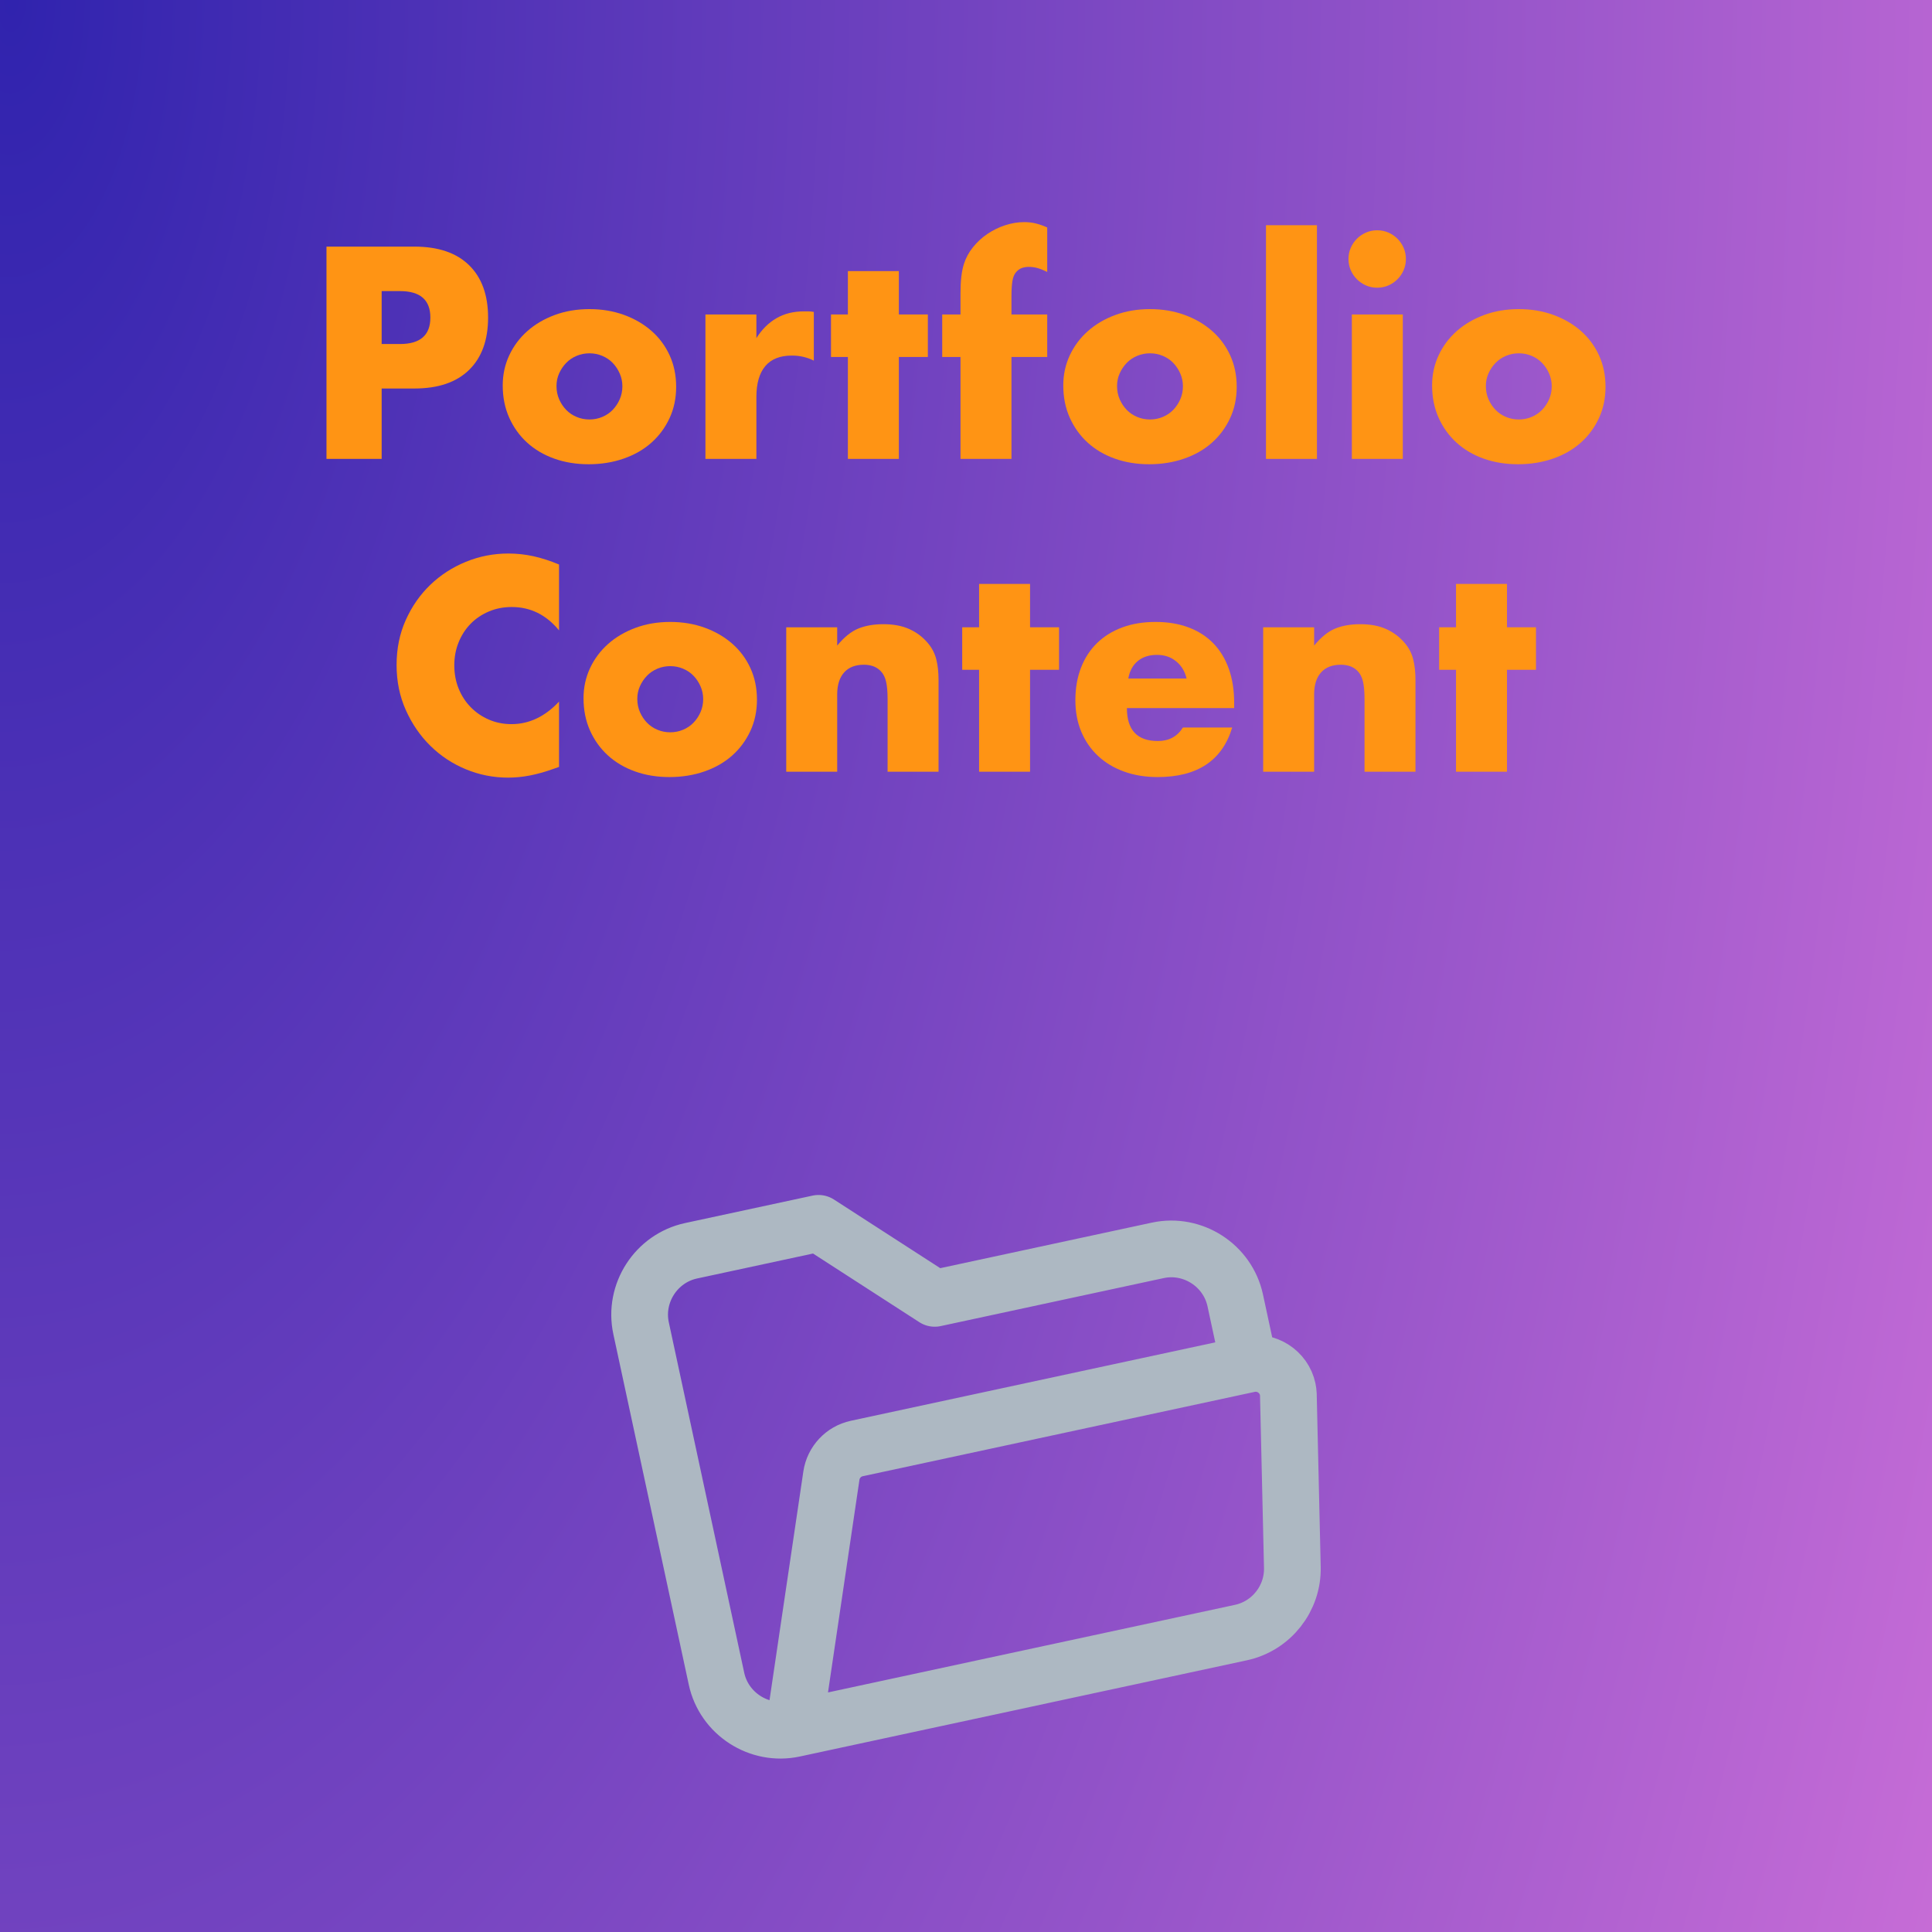
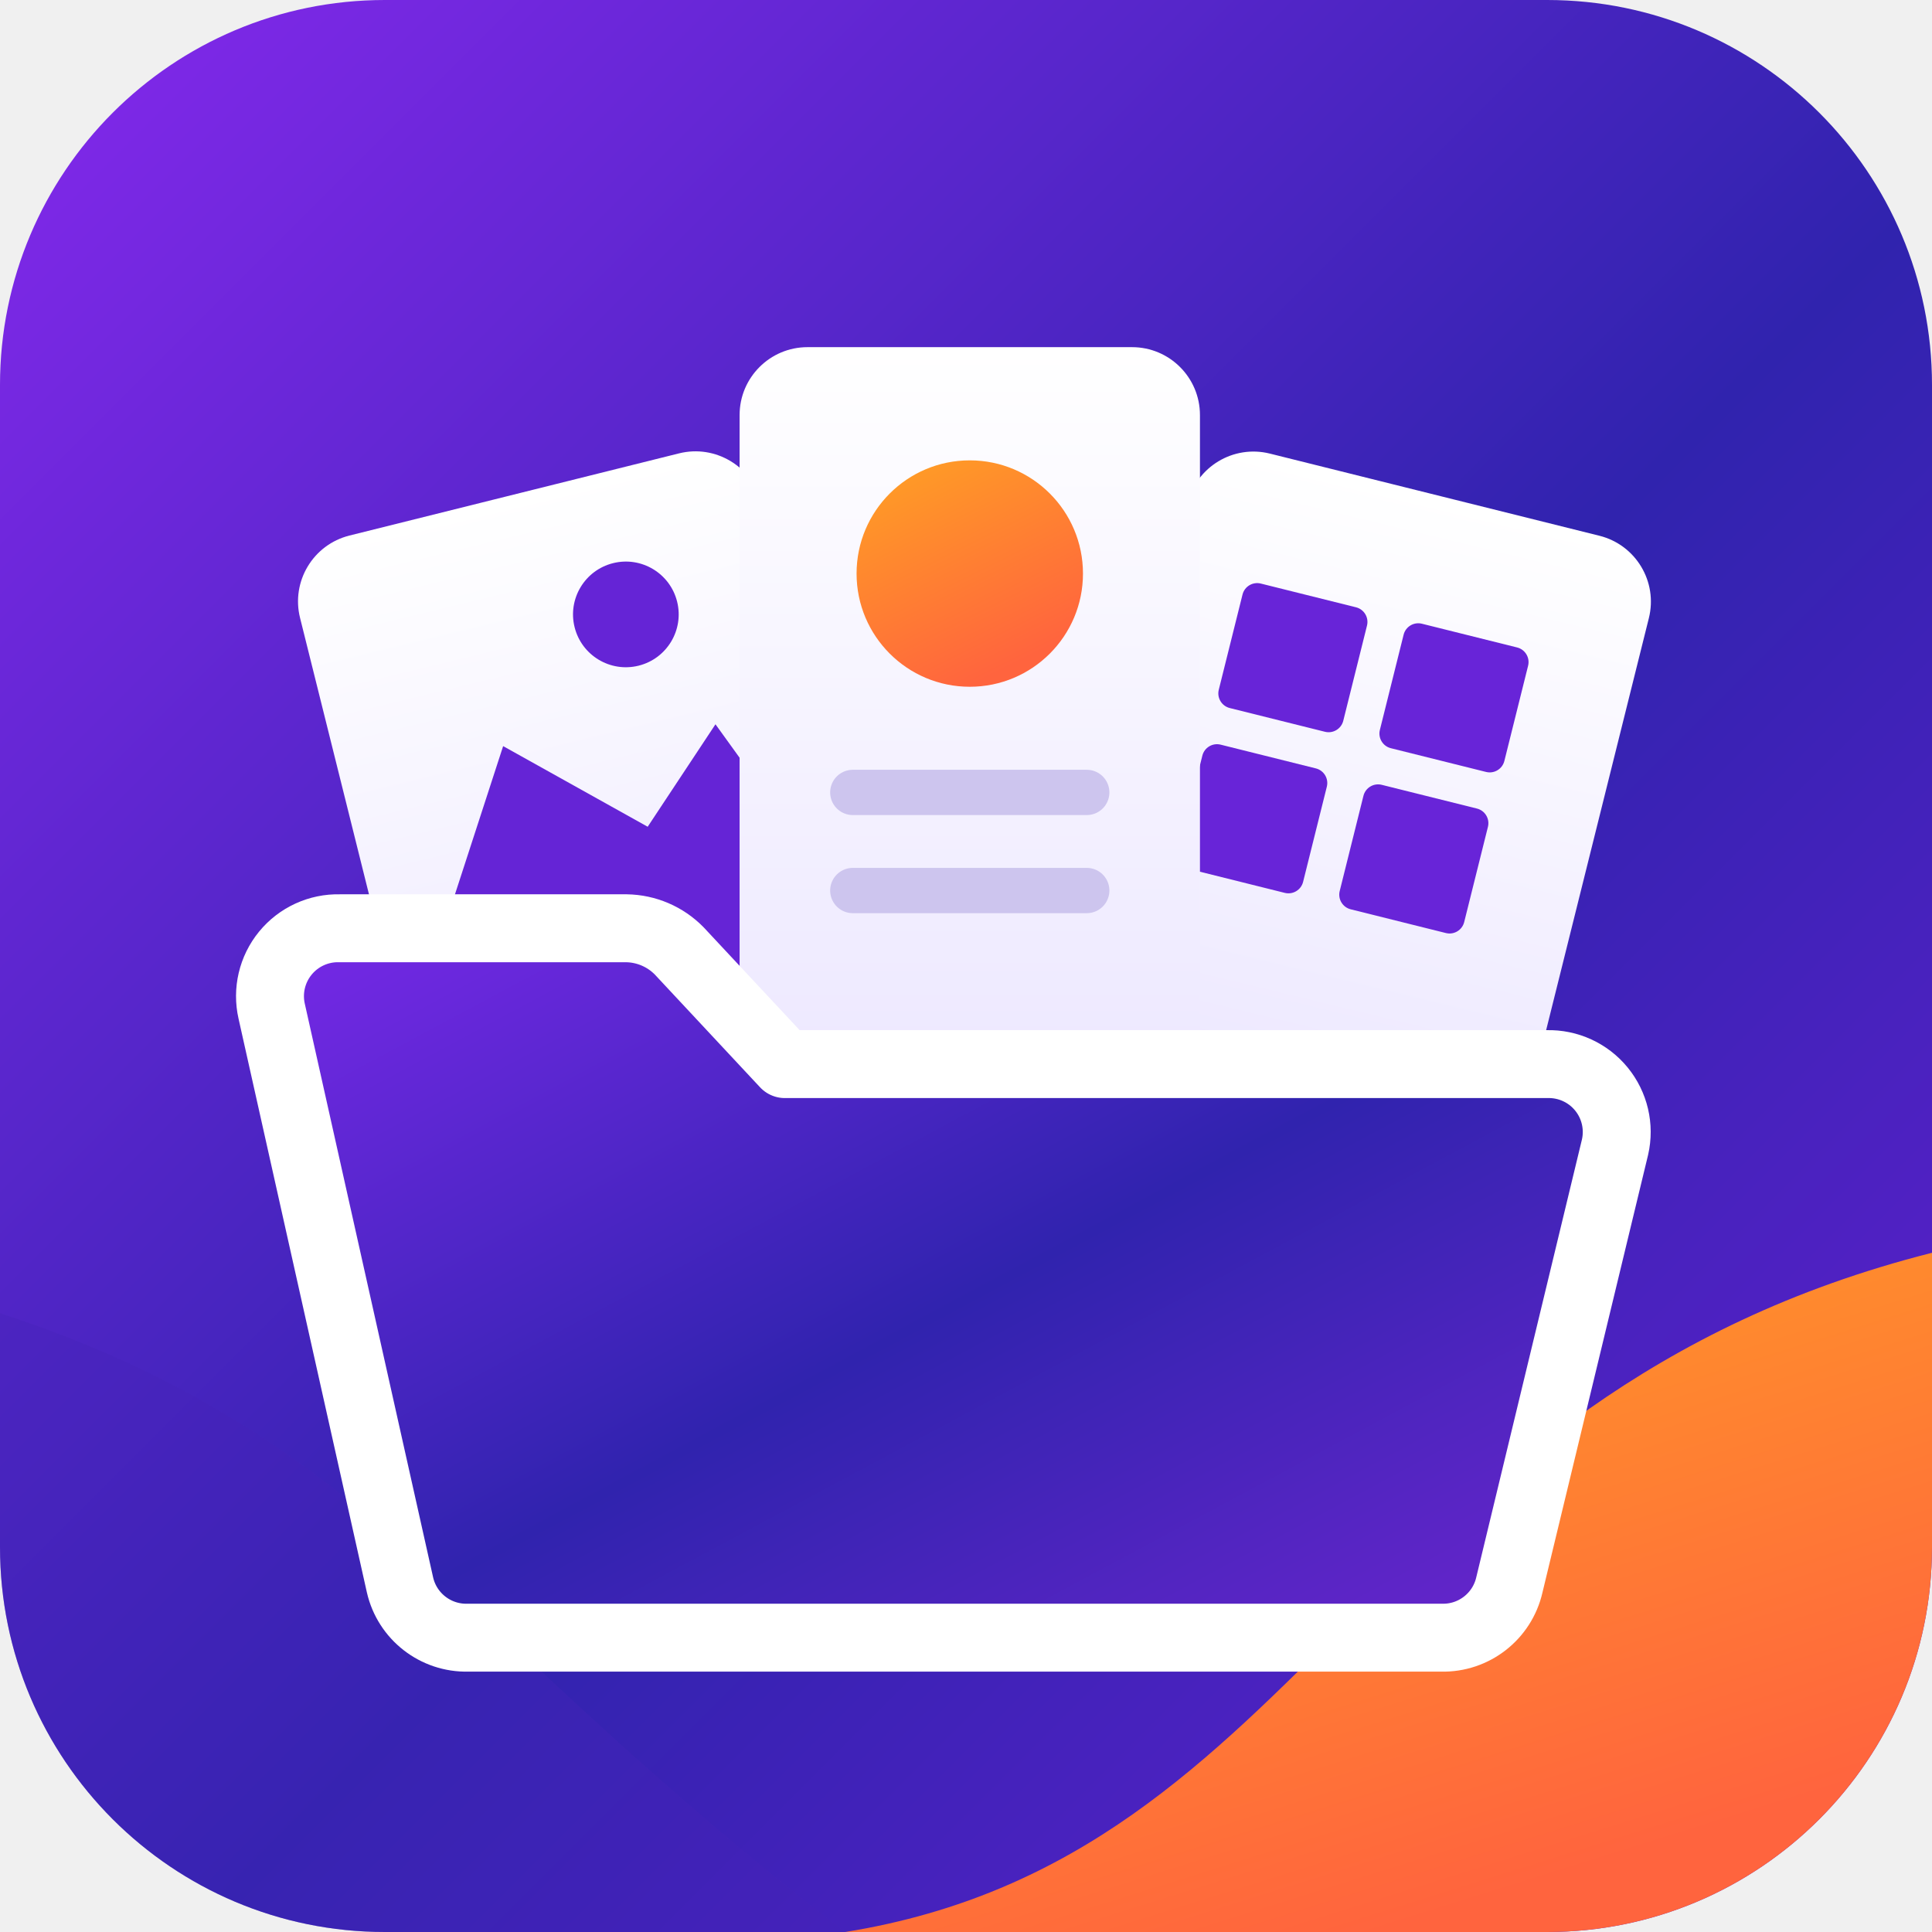
- <svg xmlns="http://www.w3.org/2000/svg" clip-rule="evenodd" fill-rule="evenodd" stroke-linejoin="round" stroke-miterlimit="2" viewBox="0 0 772 772">
-   <radialGradient id="a" cx="0" cy="0" gradientTransform="matrix(1574.88 -779.72 -779.72 -1574.88 0 772)" gradientUnits="userSpaceOnUse" r="1">
-     <stop offset="0" stop-color="#3023ae" />
-     <stop offset="1" stop-color="#c86dd7" />
-   </radialGradient>
-   <path d="m0 0h1544v772h-1544z" fill="url(#a)" transform="matrix(.5 -0 0 -1 0 772)" />
-   <g fill="#ff9414" fill-rule="nonzero" transform="translate(-341.784 -134.633)">
-     <path d="m494.29 272.1h7.313c8.1 0 12.15-3.525 12.15-10.575s-4.05-10.575-12.15-10.575h-7.313zm0 45.9h-22.05v-84.825h35.1c9.525 0 16.819 2.475 21.881 7.425 5.063 4.95 7.594 11.925 7.594 20.925s-2.531 15.975-7.594 20.925c-5.062 4.95-12.356 7.425-21.881 7.425h-13.05z" />
-     <path d="m564.153 288.862c0 1.95.356 3.732 1.068 5.344.713 1.613 1.65 3.019 2.813 4.219 1.162 1.2 2.55 2.137 4.162 2.812 1.613.675 3.319 1.013 5.119 1.013s3.506-.338 5.119-1.013c1.612-.675 3-1.612 4.162-2.812 1.163-1.2 2.1-2.606 2.813-4.219.712-1.612 1.069-3.356 1.069-5.231 0-1.8-.357-3.506-1.069-5.119-.713-1.612-1.65-3.019-2.813-4.219-1.162-1.2-2.55-2.137-4.162-2.812-1.613-.675-3.319-1.013-5.119-1.013s-3.506.338-5.119 1.013c-1.612.675-3 1.612-4.162 2.812-1.163 1.2-2.1 2.588-2.813 4.163-.712 1.575-1.068 3.262-1.068 5.062zm-21.488-.225c0-4.275.863-8.268 2.588-11.981 1.725-3.712 4.125-6.937 7.2-9.675 3.075-2.737 6.731-4.894 10.968-6.469 4.238-1.575 8.869-2.362 13.894-2.362 4.95 0 9.544.769 13.781 2.306 4.238 1.538 7.913 3.675 11.025 6.413 3.113 2.737 5.532 6 7.257 9.787 1.725 3.788 2.587 7.969 2.587 12.544s-.881 8.756-2.644 12.544c-1.762 3.787-4.181 7.05-7.256 9.787-3.075 2.738-6.769 4.856-11.081 6.356-4.313 1.5-8.981 2.25-14.006 2.25-4.95 0-9.525-.75-13.725-2.25s-7.819-3.637-10.857-6.412c-3.037-2.775-5.418-6.094-7.143-9.956-1.725-3.863-2.588-8.157-2.588-12.882z" />
-     <path d="m623.665 260.287h20.363v9.45c2.175-3.45 4.837-6.093 7.987-7.931 3.15-1.837 6.825-2.756 11.025-2.756h1.744c.637 0 1.369.075 2.194.225v19.462c-2.7-1.35-5.625-2.025-8.775-2.025-4.725 0-8.269 1.407-10.632 4.219-2.362 2.813-3.543 6.919-3.543 12.319v24.75h-20.363z" />
-     <path d="m700.953 277.275v40.725h-20.363v-40.725h-6.75v-16.988h6.75v-17.325h20.363v17.325h11.587v16.988z" />
-     <path d="m745.953 277.275v40.725h-20.363v-40.725h-7.312v-16.988h7.312v-8.662c0-4.8.45-8.625 1.35-11.475.75-2.4 1.95-4.631 3.6-6.694 1.65-2.062 3.581-3.844 5.794-5.344 2.212-1.5 4.594-2.662 7.144-3.487s5.062-1.238 7.537-1.238c1.725 0 3.319.188 4.781.563 1.463.375 2.944.9 4.444 1.575v17.775c-1.35-.675-2.606-1.181-3.769-1.519-1.162-.337-2.381-.506-3.656-.506-.825 0-1.669.131-2.531.394-.863.262-1.669.806-2.419 1.631s-1.256 2.006-1.519 3.544c-.262 1.537-.393 3.618-.393 6.243v7.2h14.287v16.988z" />
-     <path d="m788.14 288.862c0 1.95.356 3.732 1.069 5.344.712 1.613 1.65 3.019 2.812 4.219 1.163 1.2 2.55 2.137 4.163 2.812 1.612.675 3.319 1.013 5.119 1.013s3.506-.338 5.118-1.013c1.613-.675 3-1.612 4.163-2.812 1.162-1.2 2.1-2.606 2.812-4.219.713-1.612 1.069-3.356 1.069-5.231 0-1.8-.356-3.506-1.069-5.119-.712-1.612-1.65-3.019-2.812-4.219-1.163-1.2-2.55-2.137-4.163-2.812-1.612-.675-3.318-1.013-5.118-1.013s-3.507.338-5.119 1.013c-1.613.675-3 1.612-4.163 2.812-1.162 1.2-2.1 2.588-2.812 4.163-.713 1.575-1.069 3.262-1.069 5.062zm-21.487-.225c0-4.275.862-8.268 2.587-11.981 1.725-3.712 4.125-6.937 7.2-9.675 3.075-2.737 6.731-4.894 10.969-6.469 4.237-1.575 8.869-2.362 13.894-2.362 4.95 0 9.543.769 13.781 2.306 4.237 1.538 7.912 3.675 11.025 6.413 3.112 2.737 5.531 6 7.256 9.787 1.725 3.788 2.588 7.969 2.588 12.544s-.882 8.756-2.644 12.544c-1.763 3.787-4.181 7.05-7.256 9.787-3.075 2.738-6.769 4.856-11.082 6.356-4.312 1.5-8.981 2.25-14.006 2.25-4.95 0-9.525-.75-13.725-2.25s-7.819-3.637-10.856-6.412c-3.038-2.775-5.419-6.094-7.144-9.956-1.725-3.863-2.587-8.157-2.587-12.882z" />
-     <path d="m847.653 224.625h20.362v93.375h-20.362z" />
-     <path d="m902.328 260.287v57.713h-20.363v-57.713zm-21.713-22.162c0-1.575.3-3.056.9-4.444.6-1.387 1.425-2.606 2.475-3.656s2.269-1.875 3.656-2.475c1.388-.6 2.869-.9 4.444-.9s3.056.3 4.444.9c1.387.6 2.606 1.425 3.656 2.475s1.875 2.269 2.475 3.656c.6 1.388.9 2.869.9 4.444s-.3 3.056-.9 4.444c-.6 1.387-1.425 2.606-2.475 3.656s-2.269 1.875-3.656 2.475c-1.388.6-2.869.9-4.444.9s-3.056-.3-4.444-.9c-1.387-.6-2.606-1.425-3.656-2.475s-1.875-2.269-2.475-3.656c-.6-1.388-.9-2.869-.9-4.444z" />
-     <path d="m935.515 288.862c0 1.95.356 3.732 1.069 5.344.712 1.613 1.65 3.019 2.812 4.219 1.163 1.2 2.55 2.137 4.163 2.812 1.612.675 3.319 1.013 5.119 1.013s3.506-.338 5.118-1.013c1.613-.675 3-1.612 4.163-2.812 1.162-1.2 2.1-2.606 2.812-4.219.713-1.612 1.069-3.356 1.069-5.231 0-1.8-.356-3.506-1.069-5.119-.712-1.612-1.65-3.019-2.812-4.219-1.163-1.2-2.55-2.137-4.163-2.812-1.612-.675-3.318-1.013-5.118-1.013s-3.507.338-5.119 1.013c-1.613.675-3 1.612-4.163 2.812-1.162 1.2-2.1 2.588-2.812 4.163-.713 1.575-1.069 3.262-1.069 5.062zm-21.487-.225c0-4.275.862-8.268 2.587-11.981 1.725-3.712 4.125-6.937 7.2-9.675 3.075-2.737 6.731-4.894 10.969-6.469 4.237-1.575 8.869-2.362 13.894-2.362 4.95 0 9.543.769 13.781 2.306 4.237 1.538 7.912 3.675 11.025 6.413 3.112 2.737 5.531 6 7.256 9.787 1.725 3.788 2.588 7.969 2.588 12.544s-.882 8.756-2.644 12.544c-1.763 3.787-4.181 7.05-7.256 9.787-3.075 2.738-6.769 4.856-11.082 6.356-4.312 1.5-8.981 2.25-14.006 2.25-4.95 0-9.525-.75-13.725-2.25s-7.819-3.637-10.856-6.412c-3.038-2.775-5.419-6.094-7.144-9.956-1.725-3.863-2.587-8.157-2.587-12.882z" />
-     <path d="m565.165 386.525c-5.1-6.225-11.4-9.338-18.9-9.338-3.3 0-6.356.6-9.169 1.8-2.812 1.2-5.231 2.832-7.256 4.894-2.025 2.063-3.619 4.519-4.781 7.369-1.163 2.85-1.744 5.925-1.744 9.225 0 3.375.581 6.487 1.744 9.337 1.162 2.85 2.775 5.325 4.837 7.425 2.063 2.1 4.482 3.75 7.257 4.95s5.775 1.8 9 1.8c7.05 0 13.387-3 19.012-9v26.1l-2.25.788c-3.375 1.2-6.525 2.081-9.45 2.644-2.925.562-5.812.843-8.662.843-5.85 0-11.457-1.106-16.819-3.318-5.363-2.213-10.088-5.325-14.175-9.338-4.088-4.012-7.369-8.775-9.844-14.287-2.475-5.513-3.712-11.532-3.712-18.057s1.218-12.506 3.656-17.943c2.437-5.438 5.7-10.125 9.787-14.063 4.088-3.937 8.832-7.012 14.232-9.225 5.4-2.212 11.062-3.319 16.987-3.319 3.375 0 6.694.357 9.956 1.069 3.263.713 6.694 1.819 10.294 3.319z" />
-     <path d="m596.44 413.862c0 1.95.356 3.732 1.069 5.344.712 1.613 1.65 3.019 2.812 4.219 1.163 1.2 2.55 2.137 4.163 2.812 1.612.675 3.319 1.013 5.119 1.013s3.506-.338 5.118-1.013c1.613-.675 3-1.612 4.163-2.812 1.162-1.2 2.1-2.606 2.812-4.219.713-1.612 1.069-3.356 1.069-5.231 0-1.8-.356-3.506-1.069-5.119-.712-1.612-1.65-3.019-2.812-4.219-1.163-1.2-2.55-2.137-4.163-2.812-1.612-.675-3.318-1.013-5.118-1.013s-3.507.338-5.119 1.013c-1.613.675-3 1.612-4.163 2.812-1.162 1.2-2.1 2.588-2.812 4.163-.713 1.575-1.069 3.262-1.069 5.062zm-21.487-.225c0-4.275.862-8.268 2.587-11.981 1.725-3.712 4.125-6.937 7.2-9.675 3.075-2.737 6.731-4.894 10.969-6.469 4.237-1.575 8.869-2.362 13.894-2.362 4.95 0 9.543.769 13.781 2.306 4.237 1.538 7.912 3.675 11.025 6.413 3.112 2.737 5.531 6 7.256 9.787 1.725 3.788 2.588 7.969 2.588 12.544s-.882 8.756-2.644 12.544c-1.763 3.787-4.181 7.05-7.256 9.787-3.075 2.738-6.769 4.856-11.082 6.356-4.312 1.5-8.981 2.25-14.006 2.25-4.95 0-9.525-.75-13.725-2.25s-7.819-3.637-10.856-6.412c-3.038-2.775-5.419-6.094-7.144-9.956-1.725-3.863-2.587-8.157-2.587-12.882z" />
-     <path d="m655.953 385.287h20.362v7.313c2.775-3.375 5.588-5.644 8.438-6.806 2.85-1.163 6.187-1.744 10.012-1.744 4.05 0 7.519.656 10.406 1.969 2.888 1.312 5.344 3.168 7.369 5.568 1.65 1.95 2.775 4.125 3.375 6.525s.9 5.138.9 8.213v36.675h-20.362v-29.138c0-2.85-.207-5.156-.619-6.918-.413-1.763-1.144-3.169-2.194-4.219-.9-.9-1.912-1.538-3.037-1.913s-2.325-.562-3.6-.562c-3.45 0-6.094 1.031-7.932 3.094-1.837 2.062-2.756 5.006-2.756 8.831v30.825h-20.362z" />
-     <path d="m753.378 402.275v40.725h-20.363v-40.725h-6.75v-16.988h6.75v-17.325h20.363v17.325h11.587v16.988z" />
-     <path d="m815.928 405.762c-.675-2.85-2.063-5.137-4.163-6.862s-4.65-2.588-7.65-2.588c-3.15 0-5.719.825-7.706 2.475-1.988 1.65-3.244 3.975-3.769 6.975zm-23.85 11.813c0 8.775 4.125 13.162 12.375 13.162 4.425 0 7.762-1.8 10.012-5.4h19.688c-3.975 13.2-13.913 19.8-29.813 19.8-4.875 0-9.337-.731-13.387-2.193-4.05-1.463-7.519-3.544-10.407-6.244-2.887-2.7-5.118-5.925-6.693-9.675s-2.363-7.95-2.363-12.6c0-4.8.75-9.131 2.25-12.994 1.5-3.862 3.638-7.144 6.413-9.844s6.131-4.781 10.068-6.243c3.938-1.463 8.382-2.194 13.332-2.194 4.875 0 9.262.731 13.162 2.194 3.9 1.462 7.2 3.581 9.9 6.356s4.763 6.169 6.188 10.181c1.425 4.013 2.137 8.531 2.137 13.556v2.138z" />
-     <path d="m846.528 385.287h20.362v7.313c2.775-3.375 5.588-5.644 8.438-6.806 2.85-1.163 6.187-1.744 10.012-1.744 4.05 0 7.519.656 10.406 1.969 2.888 1.312 5.344 3.168 7.369 5.568 1.65 1.95 2.775 4.125 3.375 6.525s.9 5.138.9 8.213v36.675h-20.362v-29.138c0-2.85-.207-5.156-.619-6.918-.413-1.763-1.144-3.169-2.194-4.219-.9-.9-1.912-1.538-3.037-1.913s-2.325-.562-3.6-.562c-3.45 0-6.094 1.031-7.932 3.094-1.837 2.062-2.756 5.006-2.756 8.831v30.825h-20.362z" />
-     <path d="m943.953 402.275v40.725h-20.363v-40.725h-6.75v-16.988h6.75v-17.325h20.363v17.325h11.587v16.988z" />
+ <svg xmlns="http://www.w3.org/2000/svg" width="256" height="256" viewBox="0 0 256 256">
+   <defs>
+     <linearGradient id="background" x1="0" y1="0" x2="1" y2="1">
+       <stop stop-color="#8629ed" />
+       <stop offset=".55" stop-color="#3023ae" />
+       <stop offset="1" stop-color="#6720d2" />
+     </linearGradient>
+     <linearGradient id="card" x1="0" y1="0" x2="0" y2="1">
+       <stop stop-color="#ffffff" />
+       <stop offset="1" stop-color="#e9e3ff" />
+     </linearGradient>
+     <linearGradient id="orange" x1="0" y1="0" x2=".5" y2="1">
+       <stop stop-color="#ffa223" />
+       <stop offset="1" stop-color="#ff643e" />
+     </linearGradient>
+     <linearGradient id="folder" x1="0" y1="0" x2="1" y2="1">
+       <stop stop-color="#7829e8" />
+       <stop offset=".52" stop-color="#3023ae" />
+       <stop offset="1" stop-color="#6c26cf" />
+     </linearGradient>
+   </defs>
+   <defs>
+     <clipPath id="tile">
+       <rect width="256" height="256" rx="51" />
+     </clipPath>
+   </defs>
+   <g clip-path="url(#tile)">
+     <rect width="256" height="256" fill="url(#background)" />
+     <path d="M112 256C174 246 181 185 256 166v90z" fill="url(#orange)" />
+     <path d="M0 256V174c49 16 61 43 112 82z" fill="#4623b8" opacity=".35" />
+     <g id="portfolio-mark">
+       <g transform="rotate(-14 80 111)">
+         <rect x="48" y="64" width="63" height="99" rx="9" fill="url(#card)" />
+         <circle cx="90" cy="83" r="7" fill="#6524d6" />
+         <path d="M55 120l15-24 16 15 12-11 8 20v23H55z" fill="#6524d6" />
+       </g>
+       <g transform="rotate(14 178 112)">
+         <rect x="147" y="64" width="63" height="99" rx="9" fill="url(#card)" />
+         <g fill="#6824d8">
+           <rect x="157" y="81" width="17" height="17" rx="2" />
+           <rect x="179" y="81" width="17" height="17" rx="2" />
+           <rect x="157" y="103" width="17" height="17" rx="2" />
+           <rect x="179" y="103" width="17" height="17" rx="2" />
+         </g>
+       </g>
+       <rect x="98" y="46" width="61" height="117" rx="9" fill="url(#card)" />
+       <circle cx="128.5" cy="76" r="15" fill="url(#orange)" />
+       <g stroke="#cdc5ee" stroke-width="6" stroke-linecap="round">
+         <path d="M113 105h31" />
+         <path d="M113 118h31" />
+       </g>
+       <path d="M45 123h38a10 10 0 0 1 7 3l14 15h101a9 9 0 0 1 9 11l-14 58a9 9 0 0 1-9 7H62a9 9 0 0 1-9-7l-17-76a9 9 0 0 1 9-11z" fill="url(#folder)" stroke="#ffffff" stroke-width="9" stroke-linejoin="round" />
+     </g>
  </g>
-   <path d="m5 19 2.757-7.351c.146-.389.52-.649.936-.649h12.307c.548 0 1 .452 1 1 0 .055-.005.11-.014.164l-.996 5.211c-.179.939-1.008 1.625-1.964 1.625zm0 0c-1.097 0-2-.903-2-2v-11c0-1.097.903-2 2-2h4l3 3h7c1.097 0 2 .903 2 2v2" fill="none" stroke="#adb8c2" stroke-width="1.74" transform="matrix(12.7334 -2.74023 2.74023 12.7334 201.522 462.557)" />
</svg>
